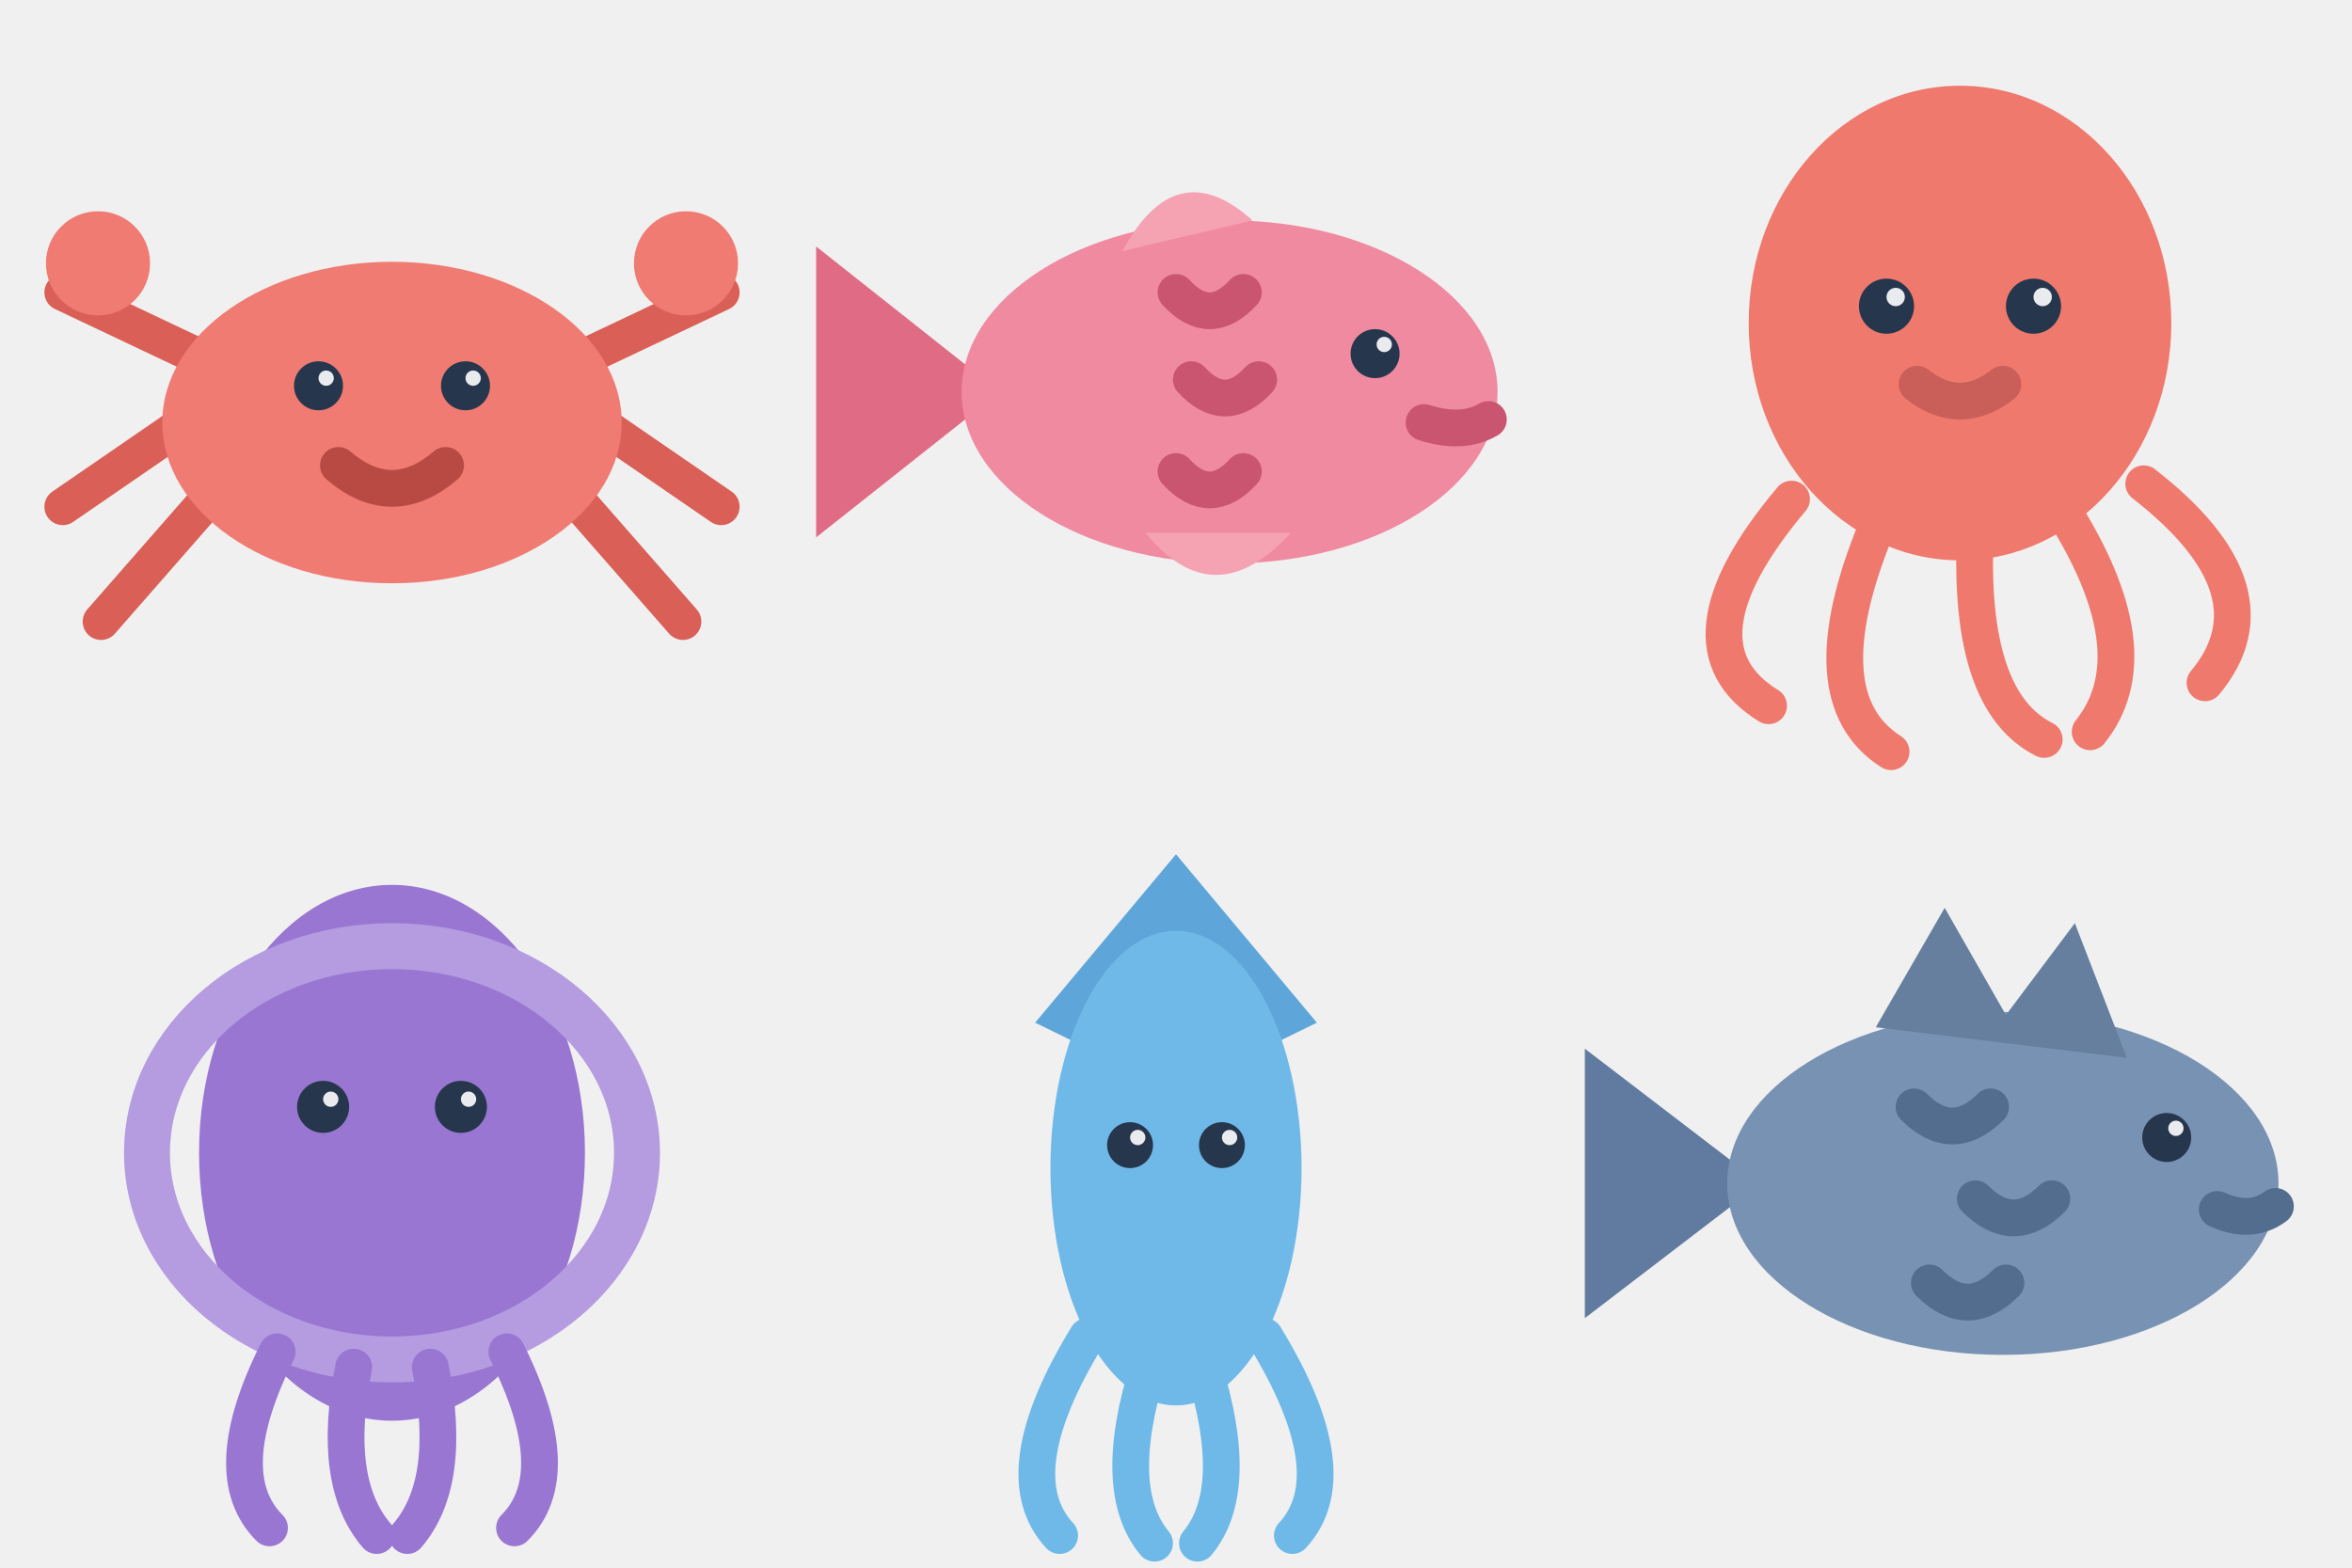
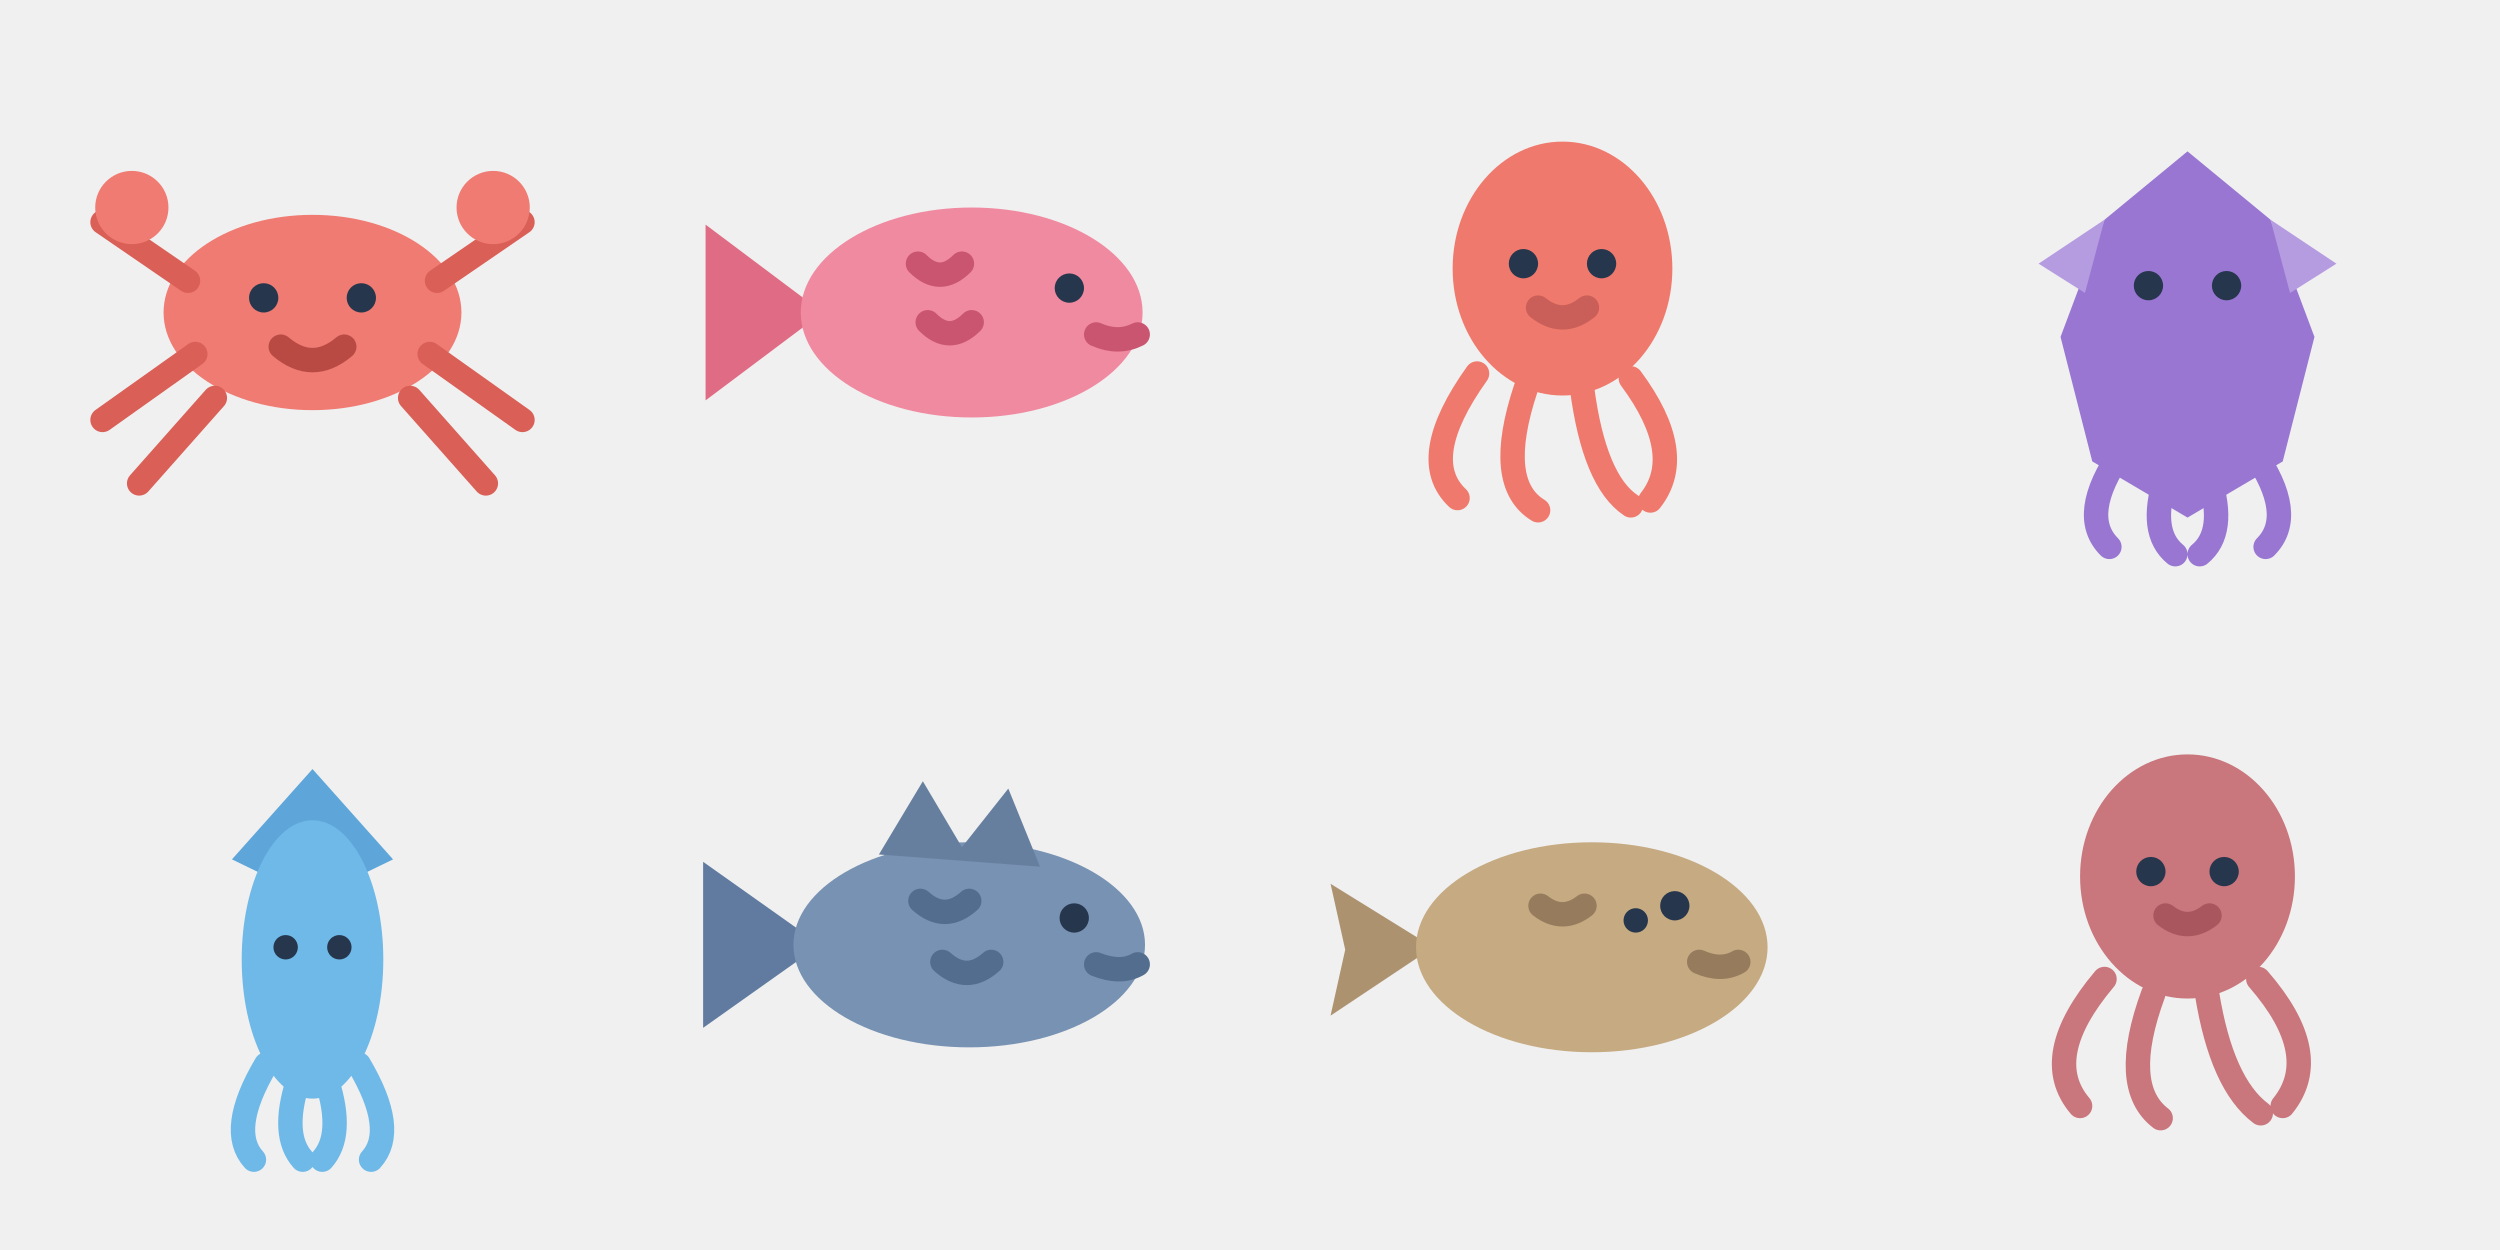
- <svg xmlns="http://www.w3.org/2000/svg" viewBox="0 0 1536 1024">
-   <defs>
-     <style>
-       .line{fill:none;stroke-linecap:round;stroke-linejoin:round;stroke-width:24}
-       .eye{fill:#26364d}
-       .shine{fill:#fff;opacity:.9}
-     </style>
-   </defs>
-   <g transform="translate(0 0)">
-     <g transform="translate(256 256)">
-       <path class="line" stroke="#d95f57" d="M-135 20l-80 55M-120 70l-70 80M135 20l80 55M120 70l70 80M-120-20l-95-45M120-20l95-45" />
-       <circle cx="-192" cy="-84" r="34" fill="#ef7b72" />
-       <circle cx="192" cy="-84" r="34" fill="#ef7b72" />
-       <ellipse cx="0" cy="20" rx="150" ry="105" fill="#ef7b72" />
-       <circle class="eye" cx="-48" cy="-4" r="16" />
-       <circle class="eye" cx="48" cy="-4" r="16" />
-       <circle class="shine" cx="-43" cy="-9" r="5" />
-       <circle class="shine" cx="53" cy="-9" r="5" />
-       <path class="line" stroke="#b94a43" d="M-35 48q35 30 70 0" />
-     </g>
+ <svg xmlns="http://www.w3.org/2000/svg" viewBox="0 0 1024 512">
+   <style>.e{fill:#26364d}.l{fill:none;stroke-linecap:round;stroke-linejoin:round;stroke-width:10}</style>
+   <g transform="translate(128 128)">
+     <ellipse rx="61" ry="40" fill="#ef7b72" />
+     <path class="l" stroke="#d95f57" d="M-48 17l-38 27M-40 35l-31 35M48 17l38 27M40 35l31 35M-51-13l-35-24M51-13l35-24" />
+     <circle cx="-74" cy="-43" r="15" fill="#ef7b72" />
+     <circle cx="74" cy="-43" r="15" fill="#ef7b72" />
+     <circle class="e" cx="-20" cy="-6" r="6" />
+     <circle class="e" cx="20" cy="-6" r="6" />
+     <path class="l" stroke="#b94a43" d="M-13 14q13 11 26 0" />
  </g>
-   <g transform="translate(512 0)">
-     <g transform="translate(256 256)">
-       <path d="M-115 0l-120-95v190z" fill="#df6c84" />
-       <ellipse cx="35" cy="0" rx="175" ry="112" fill="#f08aa0" />
-       <path d="M-35-92q35-65 85-20M-20 92q45 55 95 0" fill="#f5a2b2" />
-       <circle class="eye" cx="130" cy="-25" r="16" />
-       <circle class="shine" cx="136" cy="-31" r="5" />
-       <path class="line" stroke="#c95570" d="M162 20q25 8 42-2M0-65q22 24 44 0M10-8q22 24 44 0M0 52q22 24 44 0" />
-     </g>
+   <g transform="translate(384 128)">
+     <path d="M-47 0l-48-36v72z" fill="#df6c84" />
+     <ellipse cx="14" rx="70" ry="43" fill="#f08aa0" />
+     <circle class="e" cx="54" cy="-10" r="6" />
+     <path class="l" stroke="#c95570" d="M65 9q9 4 17 0M-8-20q9 9 18 0M-4 4q9 9 18 0" />
  </g>
-   <g transform="translate(1024 0)">
-     <g transform="translate(256 256)">
-       <ellipse cx="0" cy="-45" rx="138" ry="155" fill="#ef796c" />
-       <path class="line" stroke="#ef796c" d="M-110 70q-80 95-15 135M-55 90q-45 110 10 145M10 92q-5 110 45 135M70 82q55 90 15 140M120 60q90 70 40 130" />
-       <circle class="eye" cx="-48" cy="-56" r="18" />
-       <circle class="eye" cx="48" cy="-56" r="18" />
-       <circle class="shine" cx="-42" cy="-62" r="6" />
-       <circle class="shine" cx="54" cy="-62" r="6" />
-       <path class="line" stroke="#c95f58" d="M-28-5q28 22 56 0" />
-     </g>
+   <g transform="translate(640 128)">
+     <ellipse cy="-18" rx="45" ry="52" fill="#ef796c" />
+     <path class="l" stroke="#ef796c" d="M-35 25q-25 35-8 51M-15 31q-13 39 5 50M8 31q5 38 20 48M28 27q23 31 8 50" />
+     <circle class="e" cx="-16" cy="-20" r="6" />
+     <circle class="e" cx="16" cy="-20" r="6" />
+     <path class="l" stroke="#c95f58" d="M-10-2q10 8 20 0" />
  </g>
-   <g transform="translate(0 512)">
-     <g transform="translate(256 256)">
-       <ellipse cx="0" cy="-15" rx="126" ry="175" fill="#9876d2" />
-       <ellipse cx="0" cy="-15" rx="160" ry="135" fill="none" stroke="#b59be0" stroke-width="30" />
-       <path class="line" stroke="#9876d2" d="M-75 115q-40 80-5 115M-25 125q-15 75 15 110M25 125q15 75-15 110M75 115q40 80 5 115" />
-       <circle class="eye" cx="-45" cy="-45" r="17" />
-       <circle class="eye" cx="45" cy="-45" r="17" />
-       <circle class="shine" cx="-40" cy="-50" r="5" />
-       <circle class="shine" cx="50" cy="-50" r="5" />
-     </g>
+   <g transform="translate(896 128)">
+     <path d="M0-66l-34 28-18 48 13 51 39 23 39-23 13-51-18-48z" fill="#9876d2" />
+     <path d="M-34-38l-27 18 19 12M34-38l27 18-19 12" fill="#b59be0" />
+     <path class="l" stroke="#9876d2" d="M-27 57q-18 26-5 39M-9 68q-7 22 4 31M9 68q7 22-4 31M27 57q18 26 5 39" />
+     <circle class="e" cx="-16" cy="-11" r="6" />
+     <circle class="e" cx="16" cy="-11" r="6" />
  </g>
-   <g transform="translate(512 512)">
-     <g transform="translate(256 256)">
-       <path d="M0-210l-92 110 92 45 92-45z" fill="#5ea6d9" />
-       <ellipse cx="0" cy="-5" rx="82" ry="155" fill="#6fb9e8" />
-       <path class="line" stroke="#6fb9e8" d="M-58 105q-55 90-18 130M-18 125q-25 80 4 115M18 125q25 80-4 115M58 105q55 90 18 130" />
-       <circle class="eye" cx="-30" cy="-20" r="15" />
-       <circle class="eye" cx="30" cy="-20" r="15" />
-       <circle class="shine" cx="-25" cy="-25" r="5" />
-       <circle class="shine" cx="35" cy="-25" r="5" />
-     </g>
+   <g transform="translate(128 384)">
+     <path d="M0-69l-33 37 33 16 33-16z" fill="#5ea6d9" />
+     <ellipse cy="9" rx="29" ry="57" fill="#6fb9e8" />
+     <path class="l" stroke="#6fb9e8" d="M-19 52q-16 27-5 39M-6 59q-7 22 2 32M6 59q7 22-2 32M19 52q16 27 5 39" />
+     <circle class="e" cx="-11" cy="4" r="5" />
+     <circle class="e" cx="11" cy="4" r="5" />
  </g>
-   <g transform="translate(1024 512)">
-     <g transform="translate(256 256)">
-       <path d="M-130 5l-115-88v176z" fill="#607b9f" />
-       <ellipse cx="28" cy="5" rx="180" ry="112" fill="#7892b3" />
-       <path d="M-55-97l45-78 40 70 45-60 34 88" fill="#667f9f" />
-       <circle class="eye" cx="135" cy="-25" r="16" />
-       <circle class="shine" cx="141" cy="-31" r="5" />
-       <path class="line" stroke="#536d8e" d="M168 22q22 10 38-2M-30-45q25 25 50 0M10 15q25 25 50 0M-20 70q25 25 50 0" />
-     </g>
+   <g transform="translate(384 384)">
+     <path d="M-48 3l-48-34v68z" fill="#607b9f" />
+     <ellipse cx="13" cy="3" rx="72" ry="42" fill="#7892b3" />
+     <path d="M-24-34l18-30 16 27 19-24 13 32" fill="#667f9f" />
+     <circle class="e" cx="56" cy="-8" r="6" />
+     <path class="l" stroke="#536d8e" d="M65 11q10 4 17 0M-7-15q10 9 20 0M2 10q10 9 20 0" />
+   </g>
+   <g transform="translate(640 384)">
+     <path d="M-53 4l-42-26 6 27-6 27z" fill="#ad9270" />
+     <ellipse cx="12" cy="4" rx="72" ry="43" fill="#c5aa82" />
+     <circle class="e" cx="46" cy="-13" r="6" />
+     <circle class="e" cx="30" cy="-7" r="5" />
+     <path class="l" stroke="#967b5d" d="M56 10q9 4 16 0M-9-13q9 7 18 0" />
+   </g>
+   <g transform="translate(896 384)">
+     <ellipse cy="-25" rx="44" ry="50" fill="#c9767d" />
+     <path class="l" stroke="#c9767d" d="M-34 17q-27 32-10 52M-14 23q-14 38 3 51M8 23q6 37 22 49M29 17q27 31 10 52" />
+     <circle class="e" cx="-15" cy="-27" r="6" />
+     <circle class="e" cx="15" cy="-27" r="6" />
+     <path class="l" stroke="#a9565e" d="M-9-9q9 7 18 0" />
  </g>
</svg>
